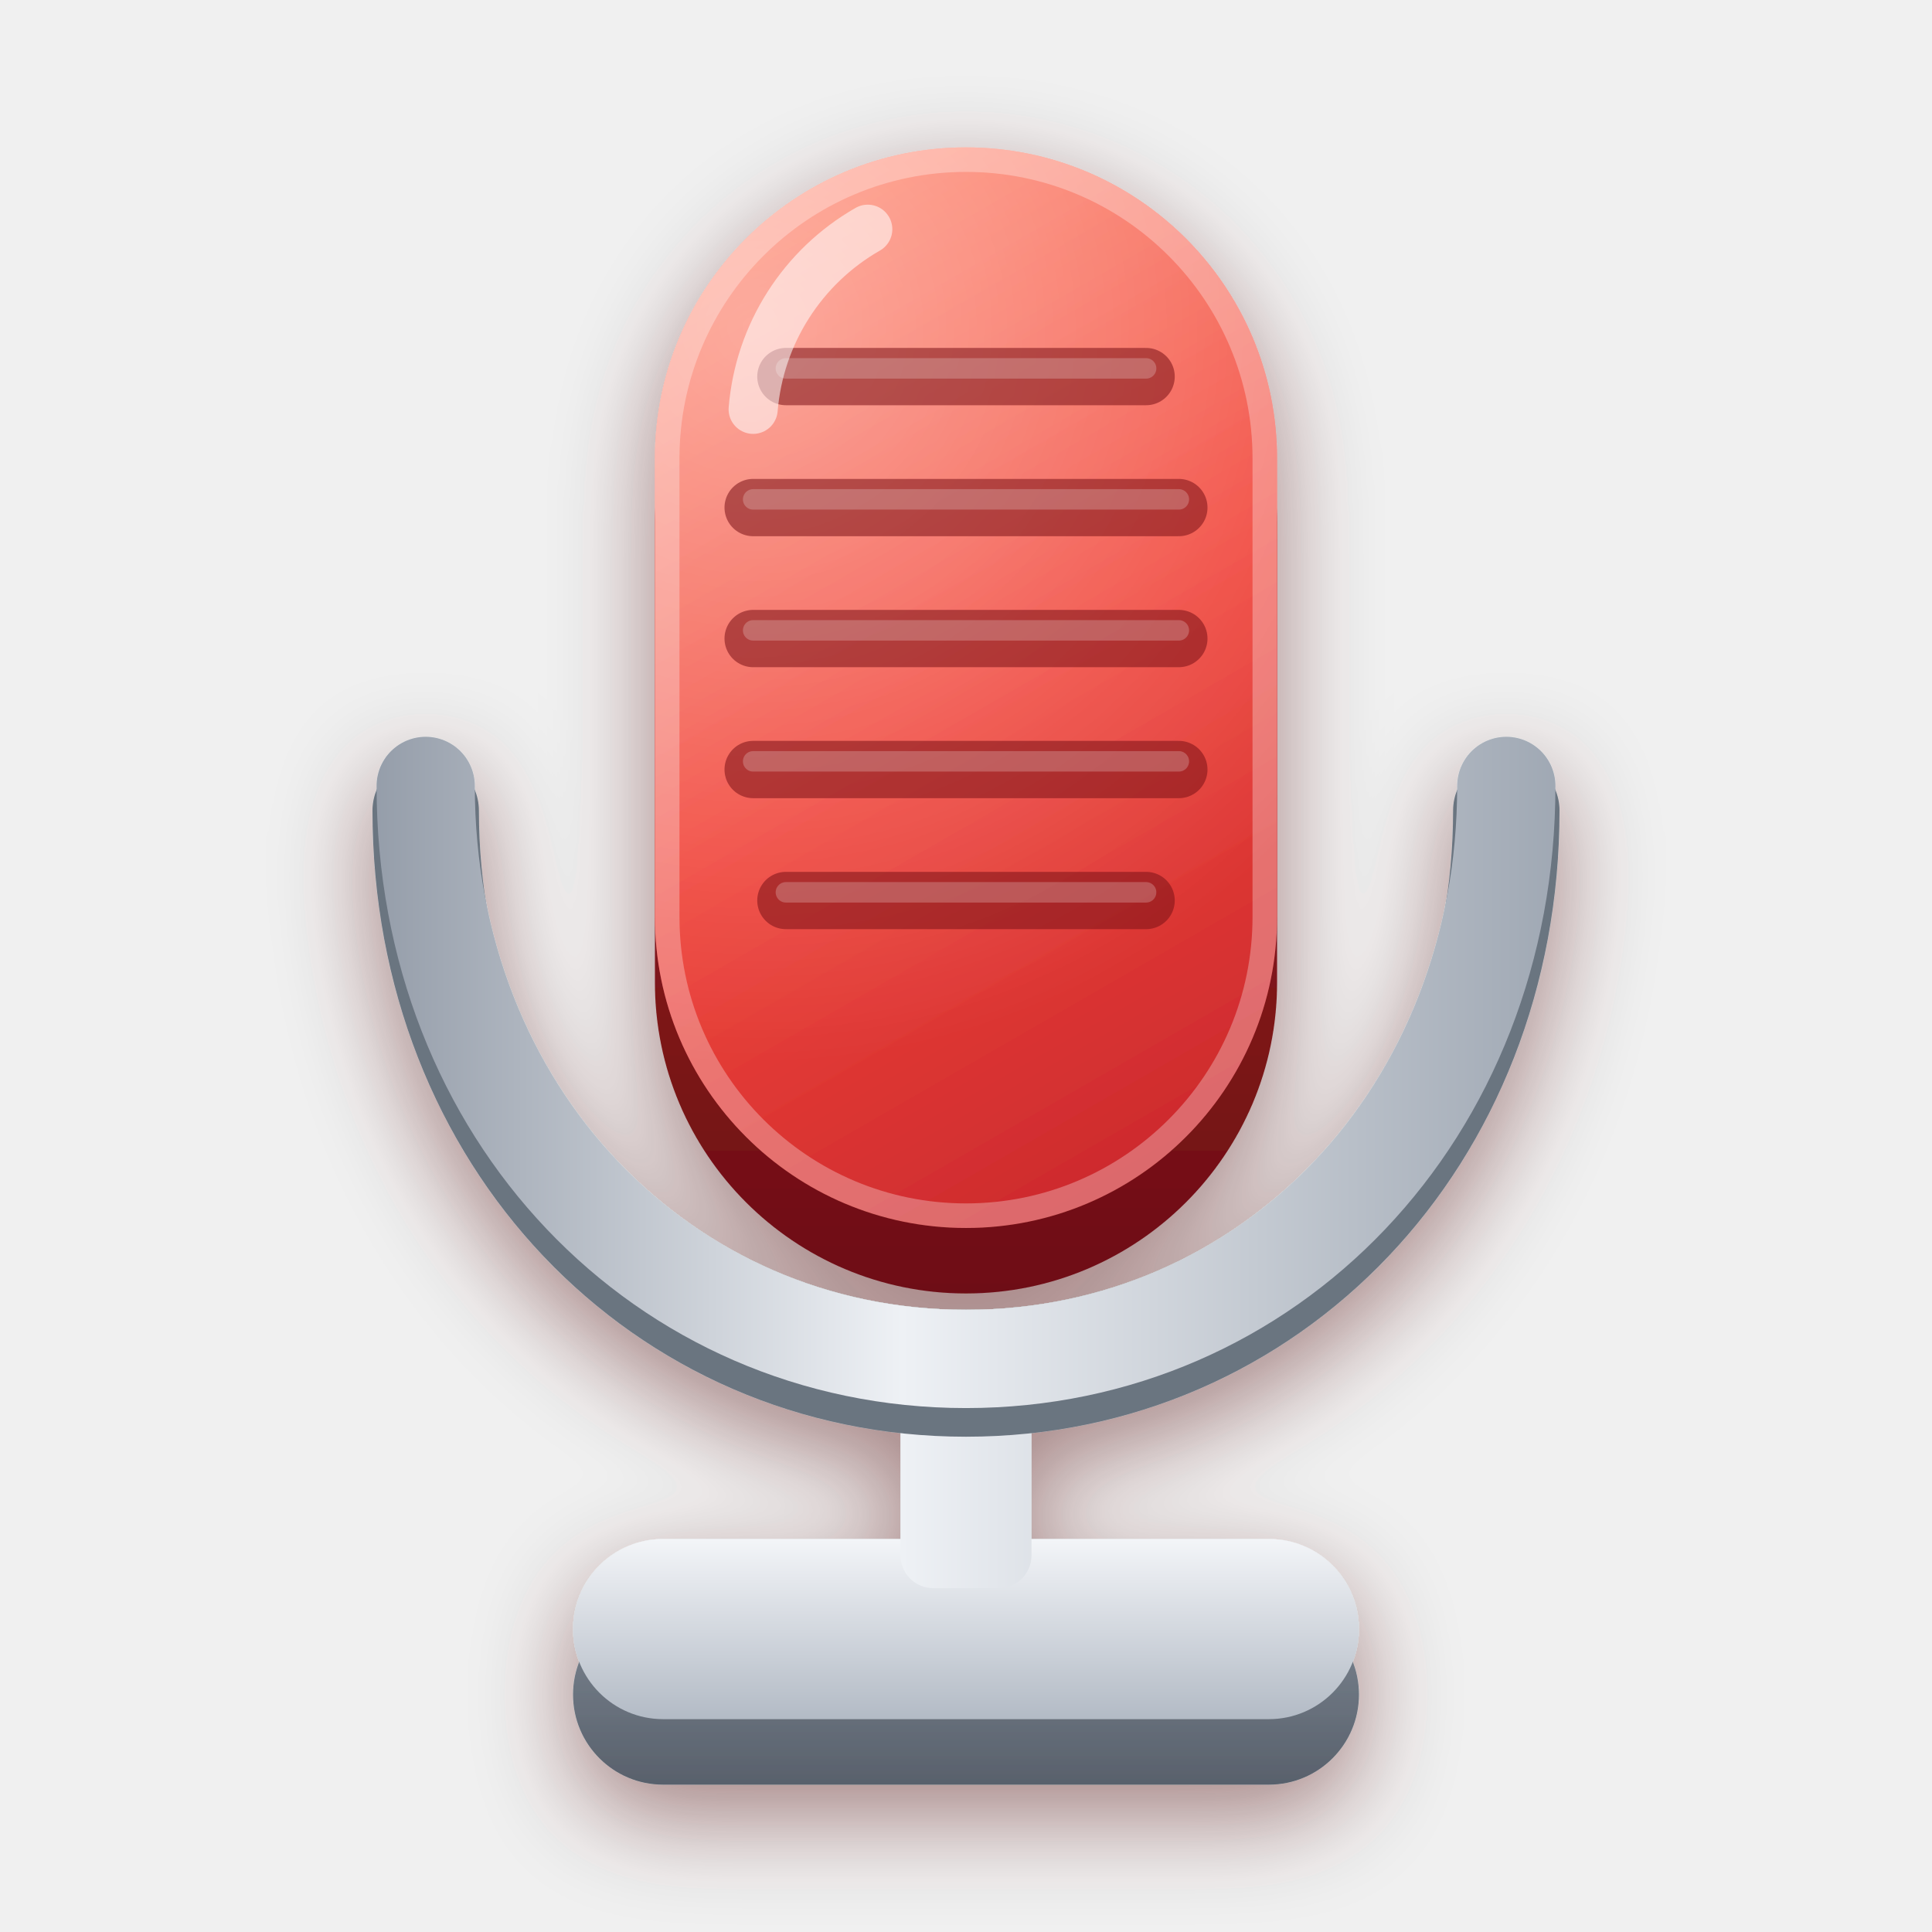
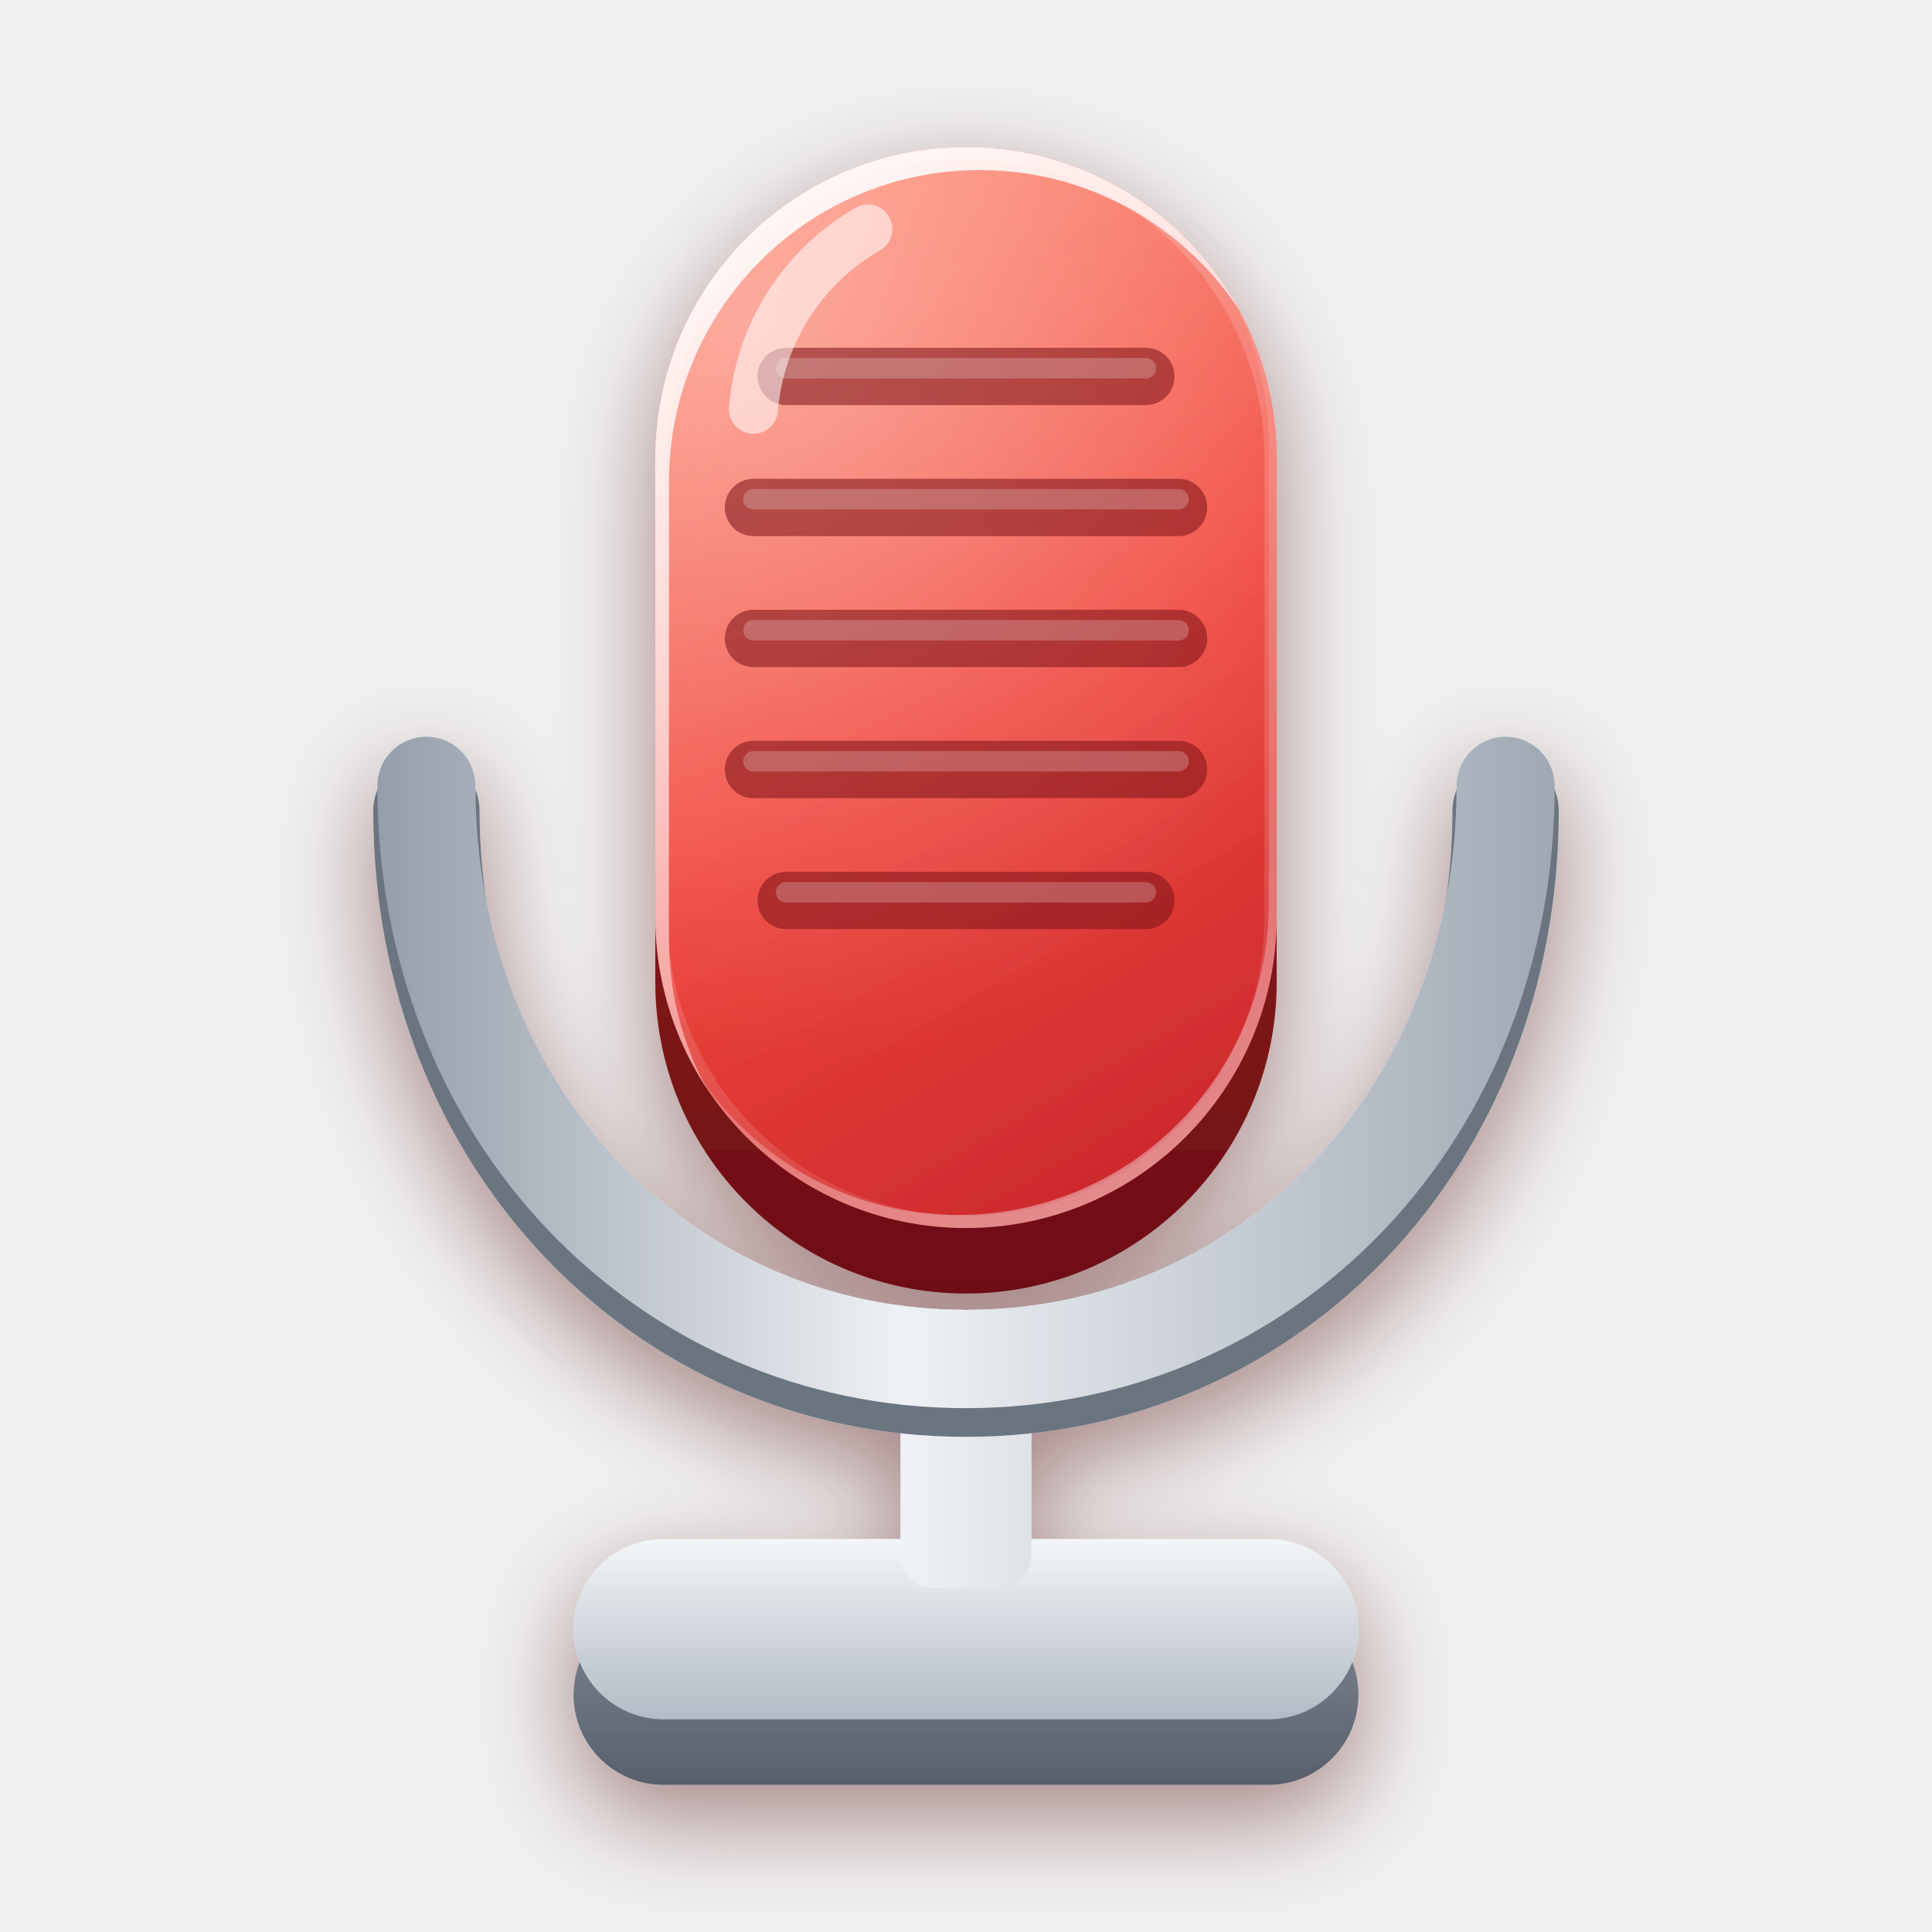
- <svg xmlns="http://www.w3.org/2000/svg" width="236" height="236" viewBox="0 0 236 236" fill="none">
+ <svg xmlns="http://www.w3.org/2000/svg" width="236" height="236" viewBox="-0.154 0.028 236.308 235.945" preserveAspectRatio="none">
  <defs>
-     <linearGradient id="vo_body" x1="84" y1="18" x2="160" y2="150" gradientUnits="userSpaceOnUse">
-       <stop offset="0" stop-color="#ff8a70" />
-       <stop offset="0.5" stop-color="#f0443a" />
-       <stop offset="1" stop-color="#c3232a" />
-     </linearGradient>
-     <linearGradient id="vo_depth" x1="118" y1="30" x2="118" y2="158" gradientUnits="userSpaceOnUse">
-       <stop offset="0" stop-color="#a51b22" />
-       <stop offset="1" stop-color="#6e1016" />
-     </linearGradient>
-     <radialGradient id="vo_bloom" cx="92" cy="40" r="90" gradientUnits="userSpaceOnUse">
-       <stop offset="0" stop-color="white" stop-opacity="0.38" />
-       <stop offset="1" stop-color="white" stop-opacity="0" />
-     </radialGradient>
-     <linearGradient id="vo_metal" x1="40" y1="0" x2="196" y2="0" gradientUnits="userSpaceOnUse">
-       <stop offset="0" stop-color="#8d96a3" />
-       <stop offset="0.45" stop-color="#eef1f5" />
-       <stop offset="1" stop-color="#9aa3af" />
-     </linearGradient>
-     <linearGradient id="vo_base" x1="118" y1="188" x2="118" y2="214" gradientUnits="userSpaceOnUse">
-       <stop offset="0" stop-color="#f3f5f8" />
-       <stop offset="1" stop-color="#a7b0bc" />
-     </linearGradient>
-     <linearGradient id="vo_base_depth" x1="118" y1="196" x2="118" y2="220" gradientUnits="userSpaceOnUse">
-       <stop offset="0" stop-color="#7d8692" />
-       <stop offset="1" stop-color="#555d68" />
-     </linearGradient>
-     <clipPath id="vo_clip">
-       <rect x="80" y="18" width="76" height="132" rx="38" />
-     </clipPath>
-     <filter id="vo_shadow" x="0" y="0" width="236" height="236" filterUnits="userSpaceOnUse" color-interpolation-filters="sRGB">
+     <filter id="shadow1" x="0" y="0" width="236" height="236" filterUnits="userSpaceOnUse" color-interpolation-filters="sRGB">
      <feDropShadow dx="0" dy="4" stdDeviation="6" flood-color="#4c0d0d" flood-opacity="0.45" />
    </filter>
  </defs>
-   <g filter="url(#vo_shadow)">
-     <rect x="70" y="196" width="96" height="22" rx="11" fill="url(#vo_base_depth)" />
-     <rect x="70" y="188" width="96" height="22" rx="11" fill="url(#vo_base)" />
-     <rect x="110" y="160" width="16" height="34" rx="4" fill="url(#vo_metal)" />
-     <path d="M52 96C52 136 81 166 118 166C155 166 184 136 184 96" stroke="#6b7480" stroke-width="13" stroke-linecap="round" transform="translate(0 3)" />
-     <path d="M52 96C52 136 81 166 118 166C155 166 184 136 184 96" stroke="url(#vo_metal)" stroke-width="12" stroke-linecap="round" />
-     <rect x="80" y="26" width="76" height="132" rx="38" fill="url(#vo_depth)" />
-     <rect x="80" y="18" width="76" height="132" rx="38" fill="url(#vo_body)" />
+   <g filter="url(#shadow1)">
+     <g fill="none">
+       <defs>
+         <linearGradient id="l2-vo_base_depth" x1="118" y1="196" x2="118" y2="220" gradientUnits="userSpaceOnUse">
+           <stop offset="0" stop-color="#7d8692" />
+           <stop offset="1" stop-color="#555d68" />
+         </linearGradient>
+       </defs>
+       <rect x="70" y="196" width="96" height="22" rx="11" fill="url(#l2-vo_base_depth)" />
+     </g>
+     <g fill="none">
+       <defs>
+         <linearGradient id="l3-vo_base" x1="118" y1="188" x2="118" y2="214" gradientUnits="userSpaceOnUse">
+           <stop offset="0" stop-color="#f3f5f8" />
+           <stop offset="1" stop-color="#a7b0bc" />
+         </linearGradient>
+       </defs>
+       <rect x="70" y="188" width="96" height="22" rx="11" fill="url(#l3-vo_base)" />
+     </g>
+     <g fill="none">
+       <defs>
+         <linearGradient id="l4-vo_metal" x1="40" y1="0" x2="196" y2="0" gradientUnits="userSpaceOnUse">
+           <stop offset="0" stop-color="#8d96a3" />
+           <stop offset="0.45" stop-color="#eef1f5" />
+           <stop offset="1" stop-color="#9aa3af" />
+         </linearGradient>
+       </defs>
+       <rect x="110" y="160" width="16" height="34" rx="4" fill="url(#l4-vo_metal)" />
+     </g>
+     <g fill="none">
+       <path d="M52 96C52 136 81 166 118 166C155 166 184 136 184 96" stroke="#6b7480" stroke-width="13" stroke-linecap="round" transform="translate(0 3)" />
+     </g>
+     <g fill="none">
+       <defs>
+         <linearGradient id="l6-vo_metal" x1="40" y1="0" x2="196" y2="0" gradientUnits="userSpaceOnUse">
+           <stop offset="0" stop-color="#8d96a3" />
+           <stop offset="0.45" stop-color="#eef1f5" />
+           <stop offset="1" stop-color="#9aa3af" />
+         </linearGradient>
+       </defs>
+       <path d="M52 96C52 136 81 166 118 166C155 166 184 136 184 96" stroke="url(#l6-vo_metal)" stroke-width="12" stroke-linecap="round" />
+     </g>
+     <g fill="none">
+       <defs>
+         <linearGradient id="l7-vo_depth" x1="118" y1="30" x2="118" y2="158" gradientUnits="userSpaceOnUse">
+           <stop offset="0" stop-color="#a51b22" />
+           <stop offset="1" stop-color="#6e1016" />
+         </linearGradient>
+       </defs>
+       <rect x="80" y="26" width="76" height="132" rx="38" fill="url(#l7-vo_depth)" />
+     </g>
+     <g fill="none">
+       <defs>
+         <linearGradient id="l8-vo_body" x1="84" y1="18" x2="160" y2="150" gradientUnits="userSpaceOnUse">
+           <stop offset="0" stop-color="#ff8a70" />
+           <stop offset="0.5" stop-color="#f0443a" />
+           <stop offset="1" stop-color="#c3232a" />
+         </linearGradient>
+       </defs>
+       <rect x="80" y="18" width="76" height="132" rx="38" fill="url(#l8-vo_body)" />
+     </g>
  </g>
-   <g clip-path="url(#vo_clip)">
-     <rect x="80" y="18" width="76" height="132" fill="url(#vo_bloom)" />
-     <path d="M96 46H140M92 62H144M92 78H144M92 94H144M96 110H140" stroke="#7a1117" stroke-opacity="0.55" stroke-width="7" stroke-linecap="round" />
-     <path d="M96 45H140M92 61H144M92 77H144M92 93H144M96 109H140" stroke="white" stroke-opacity="0.22" stroke-width="2.5" stroke-linecap="round" />
+   <defs>
+     <clipPath id="clip9">
+       <path d="M118 18 H118 A38 38 0 0 1 156 56 V112 A38 38 0 0 1 118 150 H118 A38 38 0 0 1 80 112 V56 A38 38 0 0 1 118 18 Z" clip-rule="nonzero" />
+     </clipPath>
+   </defs>
+   <g clip-path="url(#clip9)">
+     <g fill="none">
+       <defs>
+         <radialGradient id="l10-vo_bloom" cx="92" cy="40" r="90" gradientUnits="userSpaceOnUse">
+           <stop offset="0" stop-color="white" stop-opacity="0.38" />
+           <stop offset="1" stop-color="white" stop-opacity="0" />
+         </radialGradient>
+       </defs>
+       <rect x="80" y="18" width="76" height="132" fill="url(#l10-vo_bloom)" />
+     </g>
+     <g fill="none">
+       <path d="M96 46H140M92 62H144M92 78H144M92 94H144M96 110H140" stroke="#7a1117" stroke-opacity="0.55" stroke-width="7" stroke-linecap="round" />
+     </g>
+     <g fill="none">
+       <path d="M96 45H140M92 61H144M92 77H144M92 93H144M96 109H140" stroke="white" stroke-opacity="0.22" stroke-width="2.5" stroke-linecap="round" />
+     </g>
  </g>
-   <rect x="81.5" y="19.5" width="73" height="129" rx="36.5" stroke="white" stroke-opacity="0.3" stroke-width="3" />
-   <path d="M92 50A28 28 0 0 1 106 28" stroke="white" stroke-opacity="0.55" stroke-width="6" stroke-linecap="round" />
+   <defs>
+     <clipPath id="rim13">
+       <path d="M118 18H118A38 38 0 0 1 156 56V112A38 38 0 0 1 118 150H118A38 38 0 0 1 80 112V56A38 38 0 0 1 118 18Z" clip-rule="nonzero" />
+     </clipPath>
+     <linearGradient id="rim13g0" x1="80" y1="18" x2="137" y2="150" gradientUnits="userSpaceOnUse">
+       <stop offset="0" stop-color="#ffffff" stop-opacity="0.200" />
+       <stop offset="1" stop-color="#ffffff" stop-opacity="0.100" />
+     </linearGradient>
+     <linearGradient id="rim13g1" x1="80" y1="18" x2="137" y2="150" gradientUnits="userSpaceOnUse">
+       <stop offset="0" stop-color="#ffffff" stop-opacity="0.950" />
+       <stop offset="0.45" stop-color="#ffffff" stop-opacity="0.600" />
+       <stop offset="1" stop-color="#ffffff" stop-opacity="0.250" />
+     </linearGradient>
+     <linearGradient id="rim13g2" x1="80" y1="18" x2="137" y2="150" gradientUnits="userSpaceOnUse">
+       <stop offset="0" stop-color="#ffffff" stop-opacity="0.050" />
+       <stop offset="0.7" stop-color="#ffffff" stop-opacity="0.150" />
+       <stop offset="1" stop-color="#ffffff" stop-opacity="0.420" />
+     </linearGradient>
+   </defs>
+   <g clip-path="url(#rim13)">
+     <path d="M118 18H118A38 38 0 0 1 156 56V112A38 38 0 0 1 118 150H118A38 38 0 0 1 80 112V56A38 38 0 0 1 118 18Z" fill="none" stroke="url(#rim13g0)" stroke-width="3" />
+     <path d="M118 18H118A38 38 0 0 1 156 56V112A38 38 0 0 1 118 150H118A38 38 0 0 1 80 112V56A38 38 0 0 1 118 18ZM119.68 20.8 H119.68 A38 38 0 0 1 157.68 58.8 V114.8 A38 38 0 0 1 119.68 152.8 H119.68 A38 38 0 0 1 81.68 114.8 V58.8 A38 38 0 0 1 119.68 20.8 Z" fill="url(#rim13g1)" fill-rule="evenodd" />
+     <path d="M118 18H118A38 38 0 0 1 156 56V112A38 38 0 0 1 118 150H118A38 38 0 0 1 80 112V56A38 38 0 0 1 118 18ZM117.04 16.4 H117.04 A38 38 0 0 1 155.04 54.4 V110.4 A38 38 0 0 1 117.04 148.4 H117.04 A38 38 0 0 1 79.04 110.4 V54.4 A38 38 0 0 1 117.04 16.4 Z" fill="url(#rim13g2)" fill-rule="evenodd" />
+   </g>
+   <g fill="none">
+     <path d="M92 50A28 28 0 0 1 106 28" stroke="white" stroke-opacity="0.55" stroke-width="6" stroke-linecap="round" />
+   </g>
</svg>
